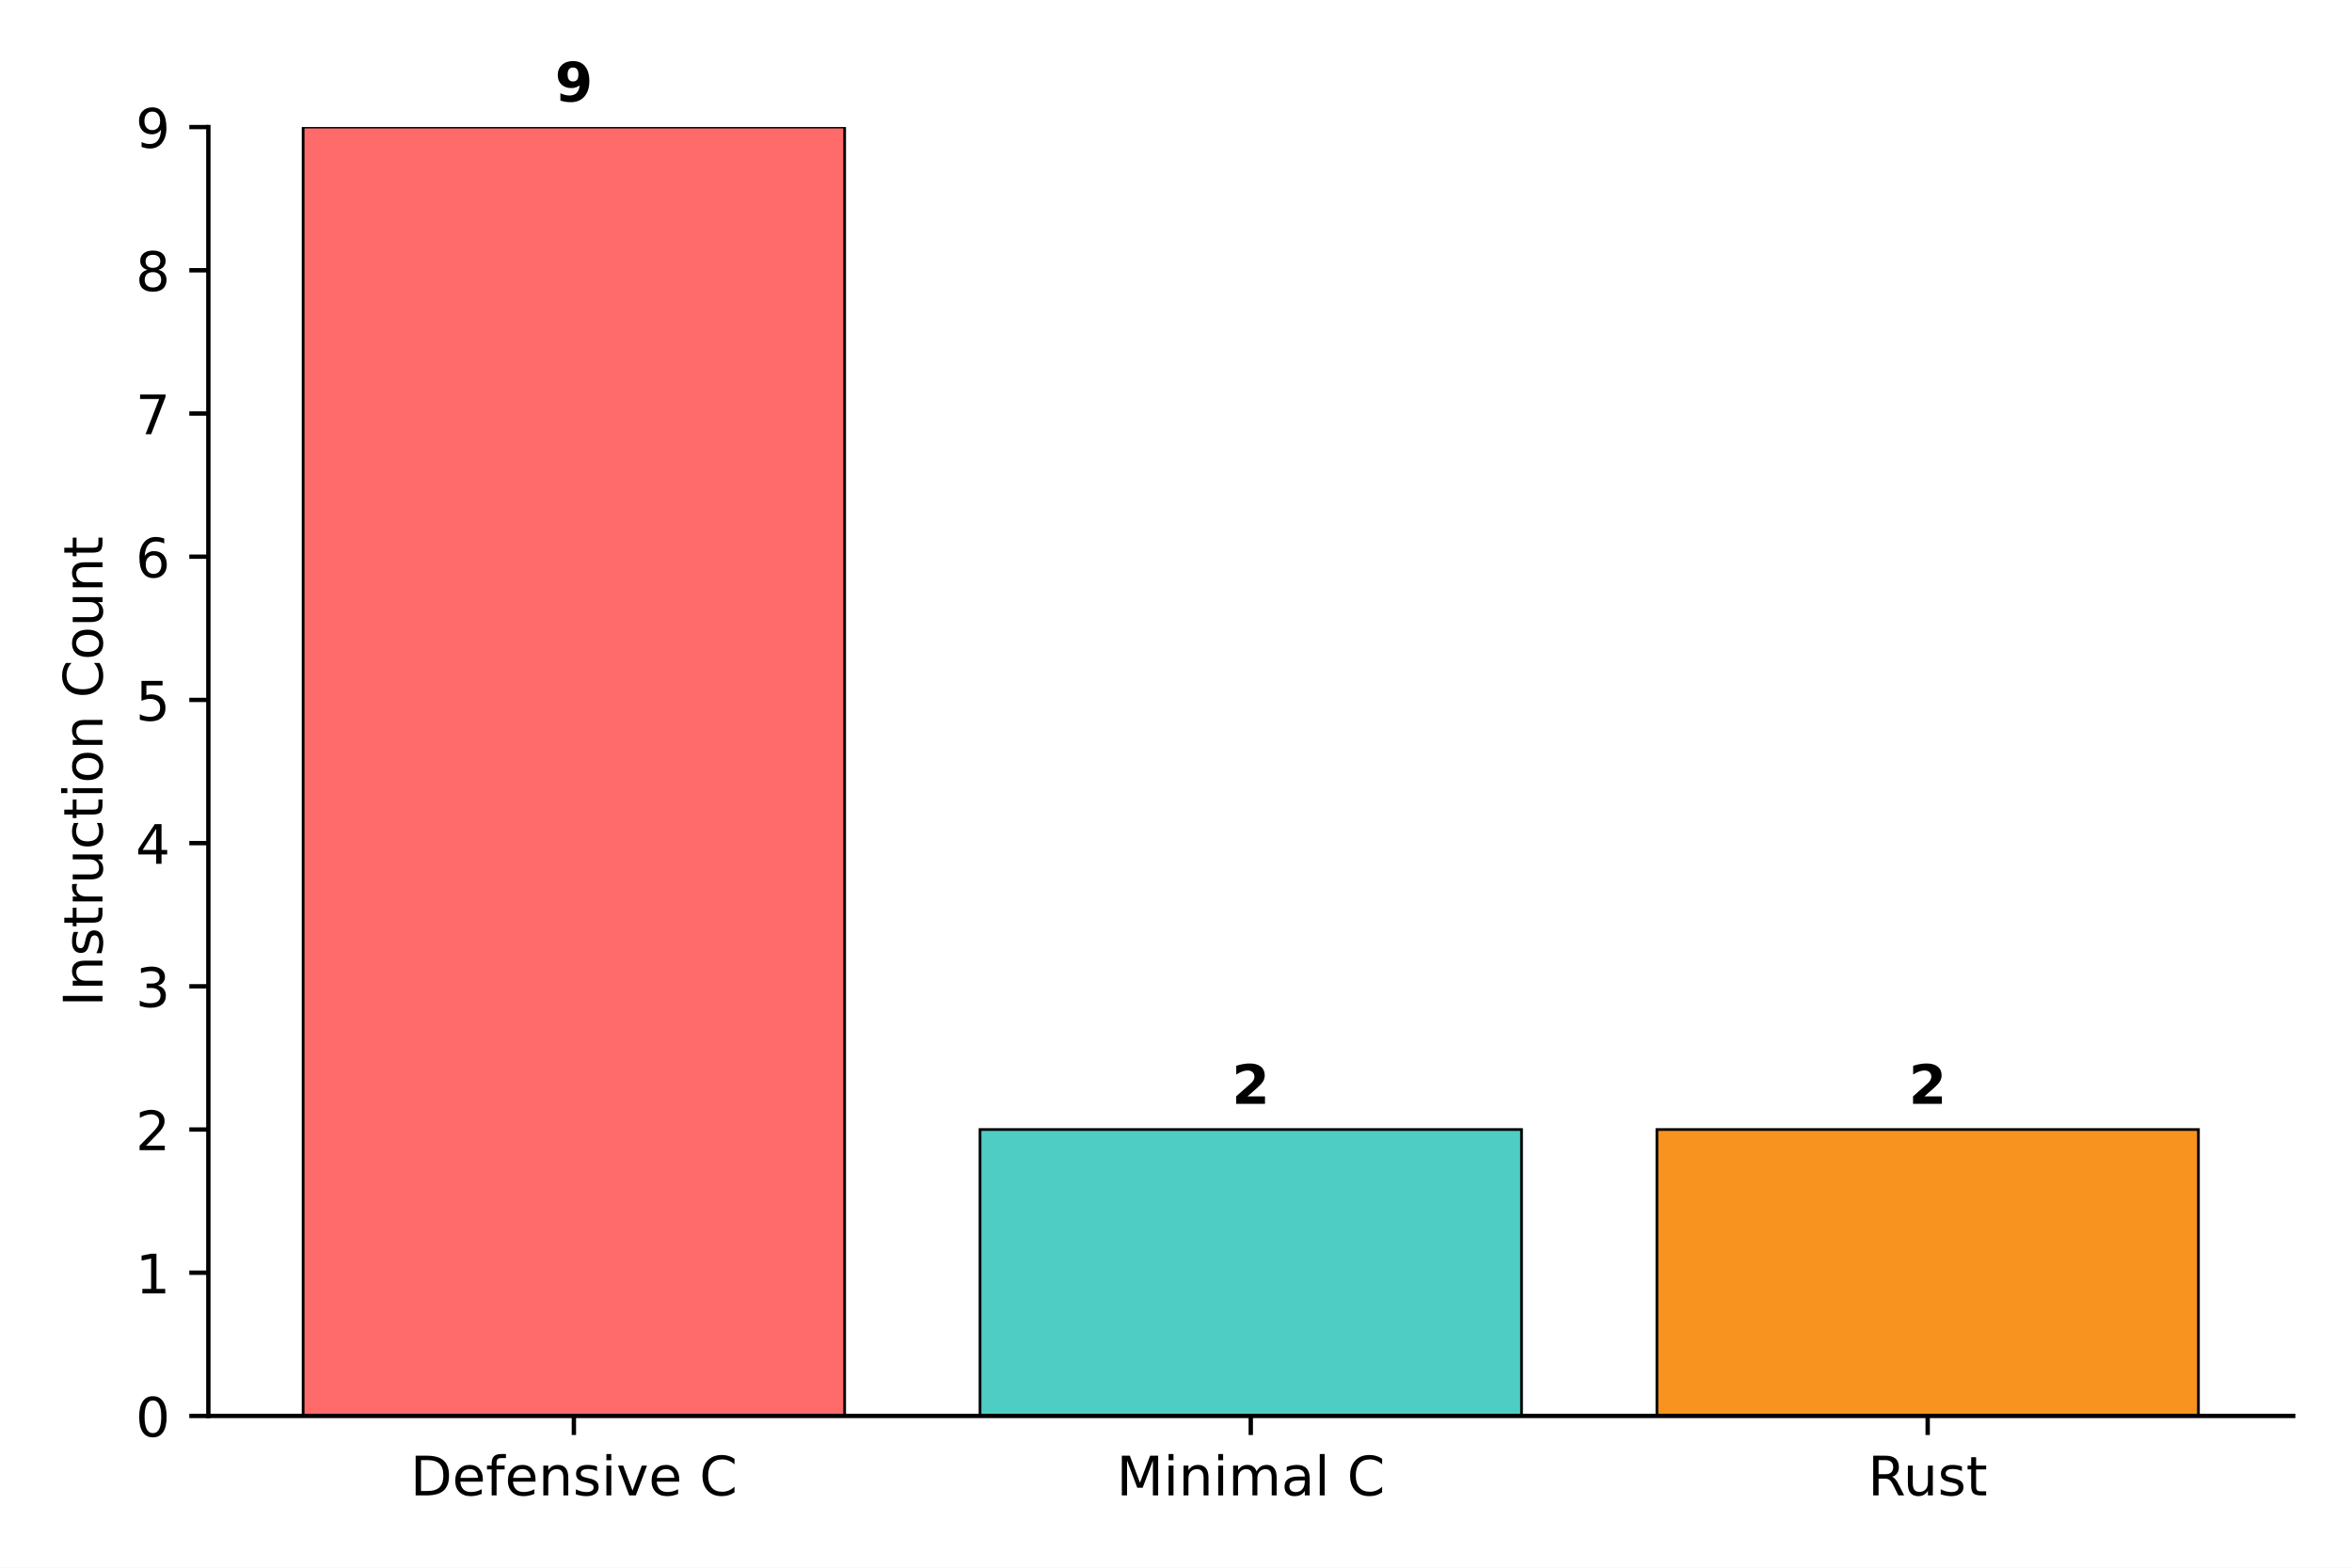
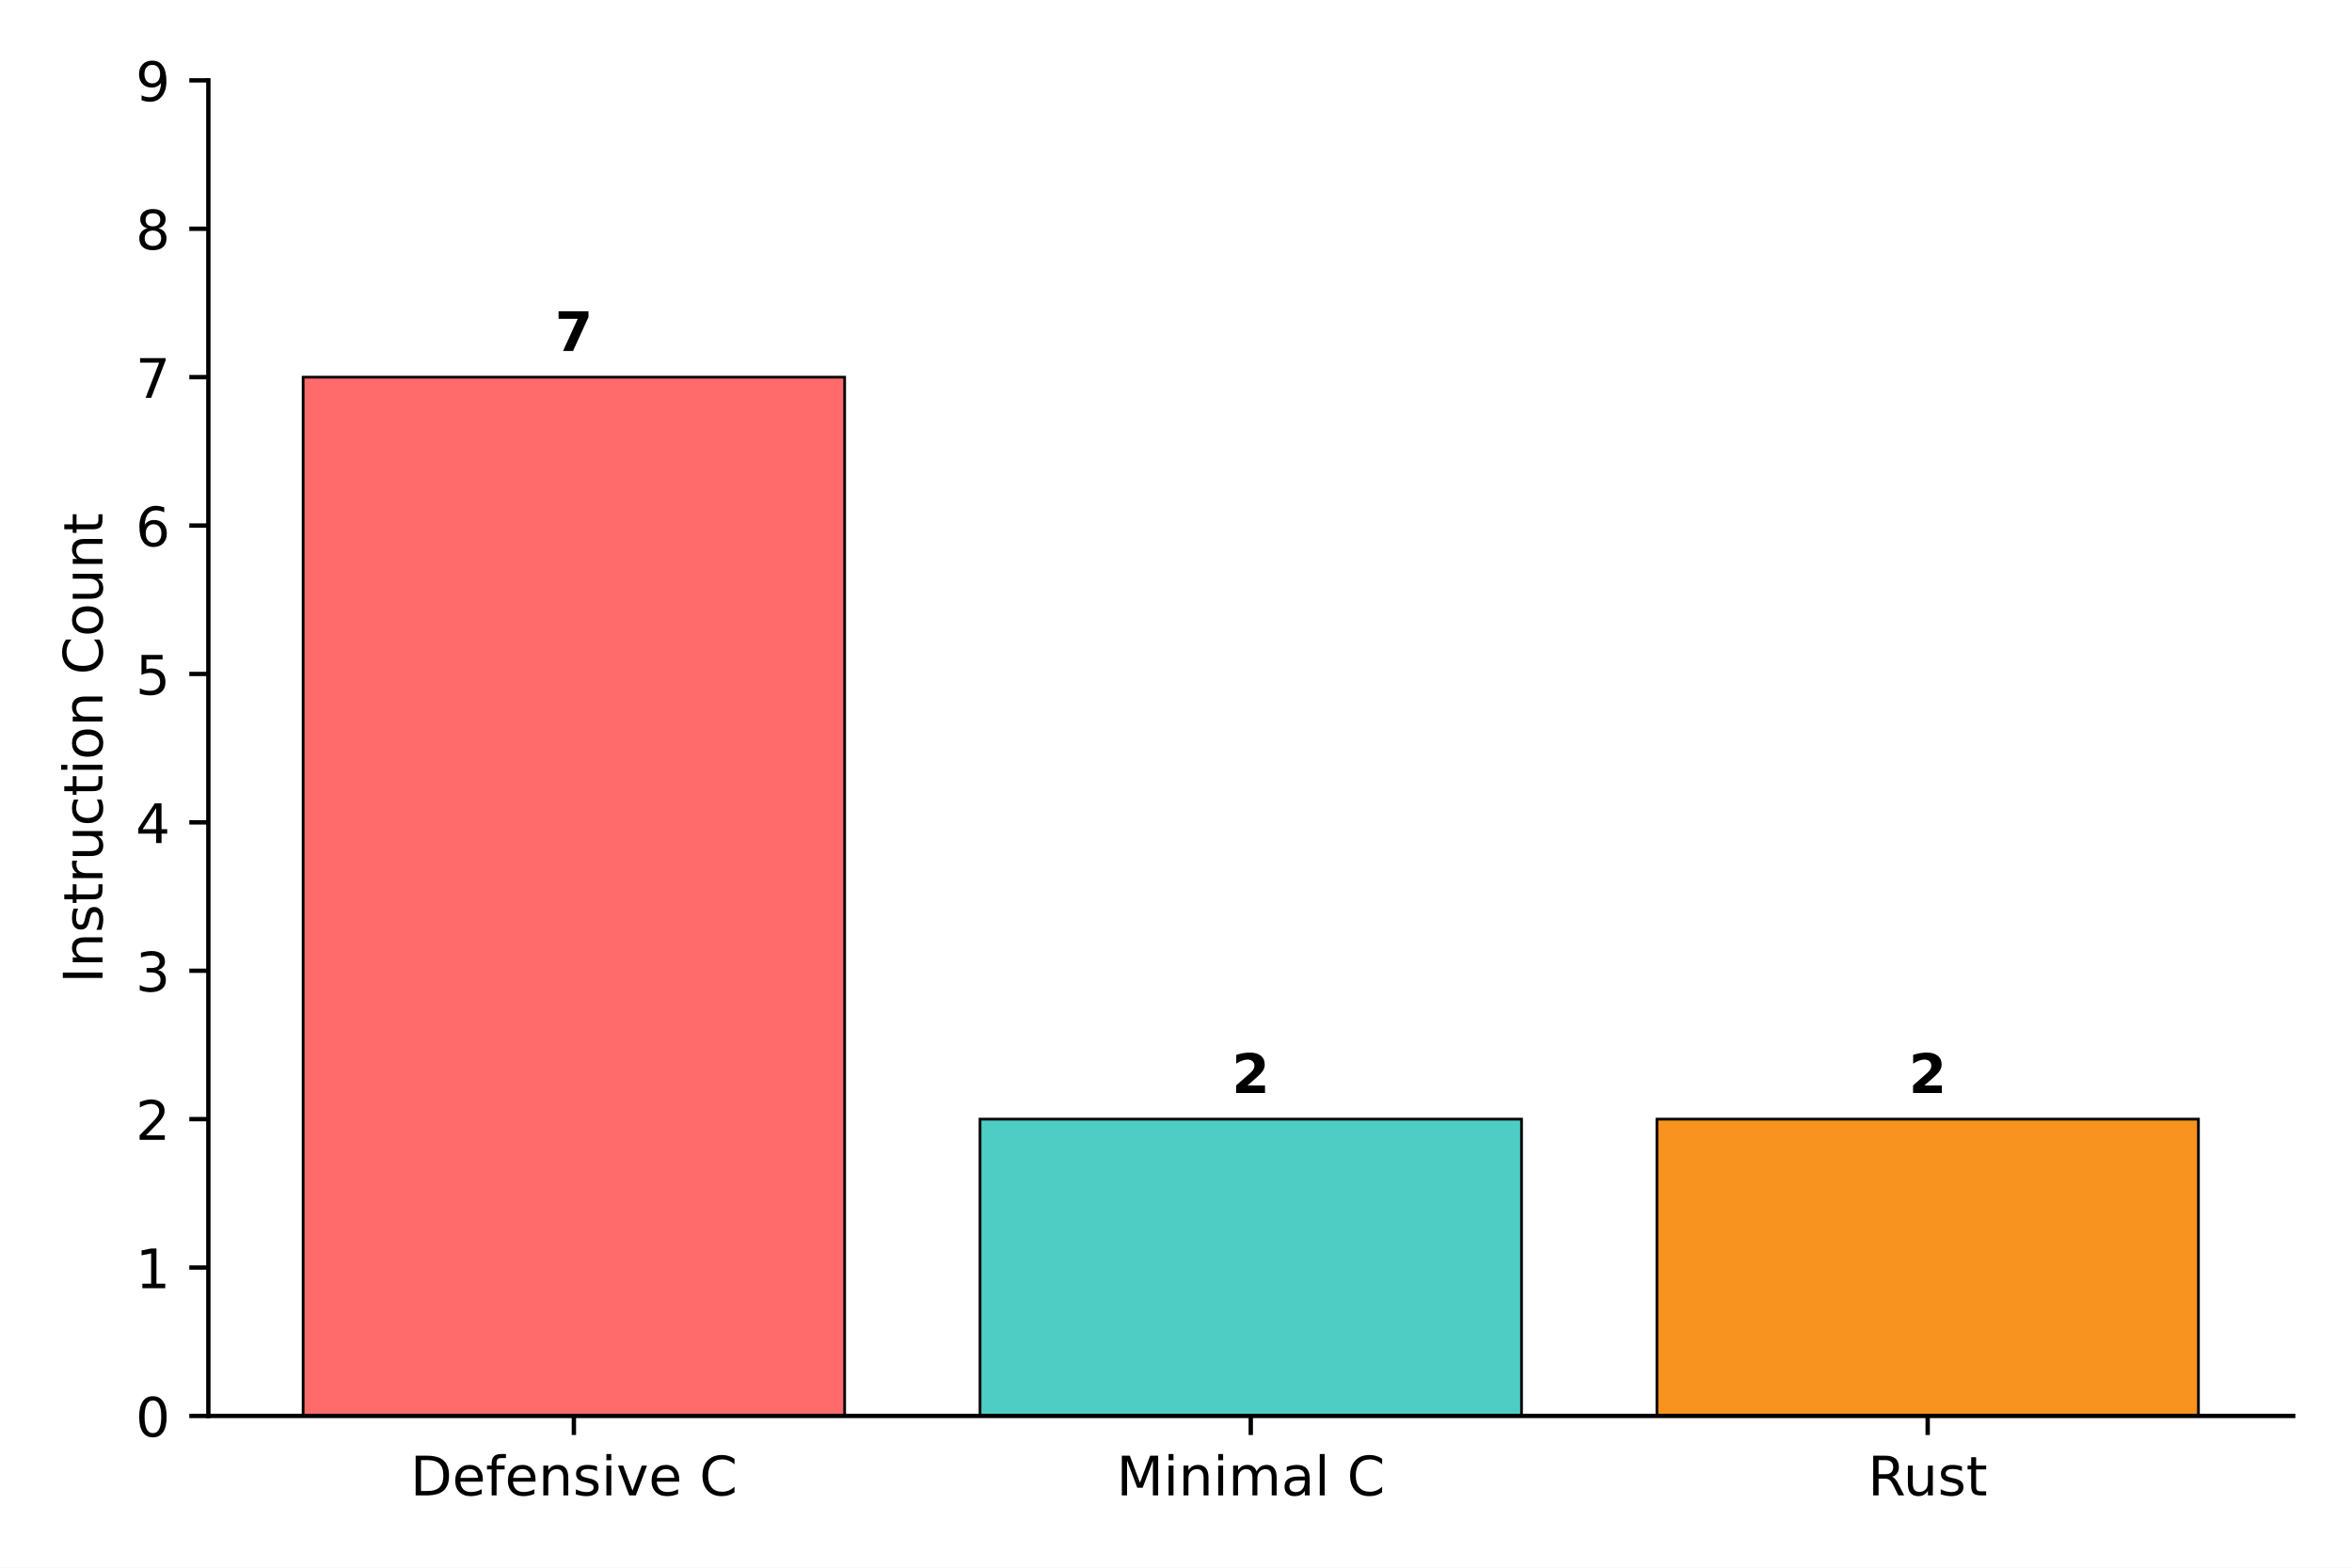
<svg xmlns="http://www.w3.org/2000/svg" xmlns:xlink="http://www.w3.org/1999/xlink" width="432pt" height="288pt" viewBox="0 0 432 288" version="1.1">
  <defs>
    <style type="text/css">*{stroke-linejoin: round; stroke-linecap: butt}</style>
  </defs>
  <g id="figure_1">
    <g id="patch_1">
      <path d="M 0 288  L 432 288  L 432 0  L 0 0  z " style="fill: #ffffff" />
    </g>
    <g id="axes_1">
      <g id="patch_2">
-         <path d="M 38.27 260.12  L 421.2 260.12  L 421.2 23.344  L 38.27 23.344  z " style="fill: #ffffff" />
+         <path d="M 38.27 260.12  L 421.2 260.12  L 421.2 14.76  L 38.27 14.76  z " style="fill: #ffffff" />
      </g>
      <g id="patch_3">
-         <path d="M 55.676 260.12  L 155.138 260.12  L 155.138 23.344  L 55.676 23.344  z " clip-path="url(#pa86486b296)" style="fill: #ff6b6b; stroke: #000000; stroke-width: 0.5; stroke-linejoin: miter" />
+         <path d="M 55.676 260.12  L 155.138 260.12  L 155.138 69.284  L 55.676 69.284  z " clip-path="url(#p840d6d845b)" style="fill: #ff6b6b; stroke: #000000; stroke-width: 0.5; stroke-linejoin: miter" />
      </g>
      <g id="patch_4">
-         <path d="M 180.004 260.12  L 279.466 260.12  L 279.466 207.503  L 180.004 207.503  z " clip-path="url(#pa86486b296)" style="fill: #4ecdc4; stroke: #000000; stroke-width: 0.5; stroke-linejoin: miter" />
+         <path d="M 180.004 260.12  L 279.466 260.12  L 279.466 205.596  L 180.004 205.596  z " clip-path="url(#p840d6d845b)" style="fill: #4ecdc4; stroke: #000000; stroke-width: 0.5; stroke-linejoin: miter" />
      </g>
      <g id="patch_5">
-         <path d="M 304.332 260.12  L 403.794 260.12  L 403.794 207.503  L 304.332 207.503  z " clip-path="url(#pa86486b296)" style="fill: #f7931e; stroke: #000000; stroke-width: 0.5; stroke-linejoin: miter" />
+         <path d="M 304.332 260.12  L 403.794 260.12  L 403.794 205.596  L 304.332 205.596  z " clip-path="url(#p840d6d845b)" style="fill: #f7931e; stroke: #000000; stroke-width: 0.5; stroke-linejoin: miter" />
      </g>
      <g id="matplotlib.axis_1">
        <g id="xtick_1">
          <g id="line2d_1">
            <defs>
-               <path id="mcf8dc79cb9" d="M 0 0  L 0 3.5  " style="stroke: #000000; stroke-width: 0.8" />
+               <path id="m03a1fd24ce" d="M 0 0  L 0 3.5  " style="stroke: #000000; stroke-width: 0.8" />
            </defs>
            <g>
-               <use xlink:href="#mcf8dc79cb9" x="105.407" y="260.12" style="stroke: #000000; stroke-width: 0.8" />
+               <use xlink:href="#m03a1fd24ce" x="105.407" y="260.12" style="stroke: #000000; stroke-width: 0.8" />
            </g>
          </g>
          <g id="text_1">
            <g transform="translate(75.36489 274.7184) scale(0.1 -0.1)">
              <defs>
                <path id="DejaVuSans-44" d="M 1259 4147  L 1259 519  L 2022 519  Q 2988 519 3436 956  Q 3884 1394 3884 2338  Q 3884 3275 3436 3711  Q 2988 4147 2022 4147  L 1259 4147  z M 628 4666  L 1925 4666  Q 3281 4666 3915 4102  Q 4550 3538 4550 2338  Q 4550 1131 3912 565  Q 3275 0 1925 0  L 628 0  L 628 4666  z " transform="scale(0.015625)" />
                <path id="DejaVuSans-65" d="M 3597 1894  L 3597 1613  L 953 1613  Q 991 1019 1311 708  Q 1631 397 2203 397  Q 2534 397 2845 478  Q 3156 559 3463 722  L 3463 178  Q 3153 47 2828 -22  Q 2503 -91 2169 -91  Q 1331 -91 842 396  Q 353 884 353 1716  Q 353 2575 817 3079  Q 1281 3584 2069 3584  Q 2775 3584 3186 3129  Q 3597 2675 3597 1894  z M 3022 2063  Q 3016 2534 2758 2815  Q 2500 3097 2075 3097  Q 1594 3097 1305 2825  Q 1016 2553 972 2059  L 3022 2063  z " transform="scale(0.015625)" />
                <path id="DejaVuSans-66" d="M 2375 4863  L 2375 4384  L 1825 4384  Q 1516 4384 1395 4259  Q 1275 4134 1275 3809  L 1275 3500  L 2222 3500  L 2222 3053  L 1275 3053  L 1275 0  L 697 0  L 697 3053  L 147 3053  L 147 3500  L 697 3500  L 697 3744  Q 697 4328 969 4595  Q 1241 4863 1831 4863  L 2375 4863  z " transform="scale(0.015625)" />
                <path id="DejaVuSans-6e" d="M 3513 2113  L 3513 0  L 2938 0  L 2938 2094  Q 2938 2591 2744 2837  Q 2550 3084 2163 3084  Q 1697 3084 1428 2787  Q 1159 2491 1159 1978  L 1159 0  L 581 0  L 581 3500  L 1159 3500  L 1159 2956  Q 1366 3272 1645 3428  Q 1925 3584 2291 3584  Q 2894 3584 3203 3211  Q 3513 2838 3513 2113  z " transform="scale(0.015625)" />
                <path id="DejaVuSans-73" d="M 2834 3397  L 2834 2853  Q 2591 2978 2328 3040  Q 2066 3103 1784 3103  Q 1356 3103 1142 2972  Q 928 2841 928 2578  Q 928 2378 1081 2264  Q 1234 2150 1697 2047  L 1894 2003  Q 2506 1872 2764 1633  Q 3022 1394 3022 966  Q 3022 478 2636 193  Q 2250 -91 1575 -91  Q 1294 -91 989 -36  Q 684 19 347 128  L 347 722  Q 666 556 975 473  Q 1284 391 1588 391  Q 1994 391 2212 530  Q 2431 669 2431 922  Q 2431 1156 2273 1281  Q 2116 1406 1581 1522  L 1381 1569  Q 847 1681 609 1914  Q 372 2147 372 2553  Q 372 3047 722 3315  Q 1072 3584 1716 3584  Q 2034 3584 2315 3537  Q 2597 3491 2834 3397  z " transform="scale(0.015625)" />
                <path id="DejaVuSans-69" d="M 603 3500  L 1178 3500  L 1178 0  L 603 0  L 603 3500  z M 603 4863  L 1178 4863  L 1178 4134  L 603 4134  L 603 4863  z " transform="scale(0.015625)" />
                <path id="DejaVuSans-76" d="M 191 3500  L 800 3500  L 1894 563  L 2988 3500  L 3597 3500  L 2284 0  L 1503 0  L 191 3500  z " transform="scale(0.015625)" />
                <path id="DejaVuSans-20" transform="scale(0.015625)" />
                <path id="DejaVuSans-43" d="M 4122 4306  L 4122 3641  Q 3803 3938 3442 4084  Q 3081 4231 2675 4231  Q 1875 4231 1450 3742  Q 1025 3253 1025 2328  Q 1025 1406 1450 917  Q 1875 428 2675 428  Q 3081 428 3442 575  Q 3803 722 4122 1019  L 4122 359  Q 3791 134 3420 21  Q 3050 -91 2638 -91  Q 1578 -91 968 557  Q 359 1206 359 2328  Q 359 3453 968 4101  Q 1578 4750 2638 4750  Q 3056 4750 3426 4639  Q 3797 4528 4122 4306  z " transform="scale(0.015625)" />
              </defs>
              <use xlink:href="#DejaVuSans-44" />
              <use xlink:href="#DejaVuSans-65" transform="translate(77.00195 0)" />
              <use xlink:href="#DejaVuSans-66" transform="translate(138.5254 0)" />
              <use xlink:href="#DejaVuSans-65" transform="translate(173.7305 0)" />
              <use xlink:href="#DejaVuSans-6e" transform="translate(235.2539 0)" />
              <use xlink:href="#DejaVuSans-73" transform="translate(298.6328 0)" />
              <use xlink:href="#DejaVuSans-69" transform="translate(350.7324 0)" />
              <use xlink:href="#DejaVuSans-76" transform="translate(378.5156 0)" />
              <use xlink:href="#DejaVuSans-65" transform="translate(437.6953 0)" />
              <use xlink:href="#DejaVuSans-20" transform="translate(499.2188 0)" />
              <use xlink:href="#DejaVuSans-43" transform="translate(531.0059 0)" />
            </g>
          </g>
        </g>
        <g id="xtick_2">
          <g id="line2d_2">
            <g>
-               <use xlink:href="#mcf8dc79cb9" x="229.735" y="260.12" style="stroke: #000000; stroke-width: 0.8" />
+               <use xlink:href="#m03a1fd24ce" x="229.735" y="260.12" style="stroke: #000000; stroke-width: 0.8" />
            </g>
          </g>
          <g id="text_2">
            <g transform="translate(205.0702 274.7184) scale(0.1 -0.1)">
              <defs>
                <path id="DejaVuSans-4d" d="M 628 4666  L 1569 4666  L 2759 1491  L 3956 4666  L 4897 4666  L 4897 0  L 4281 0  L 4281 4097  L 3078 897  L 2444 897  L 1241 4097  L 1241 0  L 628 0  L 628 4666  z " transform="scale(0.015625)" />
                <path id="DejaVuSans-6d" d="M 3328 2828  Q 3544 3216 3844 3400  Q 4144 3584 4550 3584  Q 5097 3584 5394 3201  Q 5691 2819 5691 2113  L 5691 0  L 5113 0  L 5113 2094  Q 5113 2597 4934 2840  Q 4756 3084 4391 3084  Q 3944 3084 3684 2787  Q 3425 2491 3425 1978  L 3425 0  L 2847 0  L 2847 2094  Q 2847 2600 2669 2842  Q 2491 3084 2119 3084  Q 1678 3084 1418 2786  Q 1159 2488 1159 1978  L 1159 0  L 581 0  L 581 3500  L 1159 3500  L 1159 2956  Q 1356 3278 1631 3431  Q 1906 3584 2284 3584  Q 2666 3584 2933 3390  Q 3200 3197 3328 2828  z " transform="scale(0.015625)" />
                <path id="DejaVuSans-61" d="M 2194 1759  Q 1497 1759 1228 1600  Q 959 1441 959 1056  Q 959 750 1161 570  Q 1363 391 1709 391  Q 2188 391 2477 730  Q 2766 1069 2766 1631  L 2766 1759  L 2194 1759  z M 3341 1997  L 3341 0  L 2766 0  L 2766 531  Q 2569 213 2275 61  Q 1981 -91 1556 -91  Q 1019 -91 701 211  Q 384 513 384 1019  Q 384 1609 779 1909  Q 1175 2209 1959 2209  L 2766 2209  L 2766 2266  Q 2766 2663 2505 2880  Q 2244 3097 1772 3097  Q 1472 3097 1187 3025  Q 903 2953 641 2809  L 641 3341  Q 956 3463 1253 3523  Q 1550 3584 1831 3584  Q 2591 3584 2966 3190  Q 3341 2797 3341 1997  z " transform="scale(0.015625)" />
                <path id="DejaVuSans-6c" d="M 603 4863  L 1178 4863  L 1178 0  L 603 0  L 603 4863  z " transform="scale(0.015625)" />
              </defs>
              <use xlink:href="#DejaVuSans-4d" />
              <use xlink:href="#DejaVuSans-69" transform="translate(86.2793 0)" />
              <use xlink:href="#DejaVuSans-6e" transform="translate(114.0625 0)" />
              <use xlink:href="#DejaVuSans-69" transform="translate(177.4414 0)" />
              <use xlink:href="#DejaVuSans-6d" transform="translate(205.2246 0)" />
              <use xlink:href="#DejaVuSans-61" transform="translate(302.6367 0)" />
              <use xlink:href="#DejaVuSans-6c" transform="translate(363.916 0)" />
              <use xlink:href="#DejaVuSans-20" transform="translate(391.6992 0)" />
              <use xlink:href="#DejaVuSans-43" transform="translate(423.4863 0)" />
            </g>
          </g>
        </g>
        <g id="xtick_3">
          <g id="line2d_3">
            <g>
-               <use xlink:href="#mcf8dc79cb9" x="354.063" y="260.12" style="stroke: #000000; stroke-width: 0.8" />
+               <use xlink:href="#m03a1fd24ce" x="354.063" y="260.12" style="stroke: #000000; stroke-width: 0.8" />
            </g>
          </g>
          <g id="text_3">
            <g transform="translate(343.0801 274.7184) scale(0.1 -0.1)">
              <defs>
                <path id="DejaVuSans-52" d="M 2841 2188  Q 3044 2119 3236 1894  Q 3428 1669 3622 1275  L 4263 0  L 3584 0  L 2988 1197  Q 2756 1666 2539 1819  Q 2322 1972 1947 1972  L 1259 1972  L 1259 0  L 628 0  L 628 4666  L 2053 4666  Q 2853 4666 3247 4331  Q 3641 3997 3641 3322  Q 3641 2881 3436 2590  Q 3231 2300 2841 2188  z M 1259 4147  L 1259 2491  L 2053 2491  Q 2509 2491 2742 2702  Q 2975 2913 2975 3322  Q 2975 3731 2742 3939  Q 2509 4147 2053 4147  L 1259 4147  z " transform="scale(0.015625)" />
                <path id="DejaVuSans-75" d="M 544 1381  L 544 3500  L 1119 3500  L 1119 1403  Q 1119 906 1312 657  Q 1506 409 1894 409  Q 2359 409 2629 706  Q 2900 1003 2900 1516  L 2900 3500  L 3475 3500  L 3475 0  L 2900 0  L 2900 538  Q 2691 219 2414 64  Q 2138 -91 1772 -91  Q 1169 -91 856 284  Q 544 659 544 1381  z M 1991 3584  L 1991 3584  z " transform="scale(0.015625)" />
                <path id="DejaVuSans-74" d="M 1172 4494  L 1172 3500  L 2356 3500  L 2356 3053  L 1172 3053  L 1172 1153  Q 1172 725 1289 603  Q 1406 481 1766 481  L 2356 481  L 2356 0  L 1766 0  Q 1100 0 847 248  Q 594 497 594 1153  L 594 3053  L 172 3053  L 172 3500  L 594 3500  L 594 4494  L 1172 4494  z " transform="scale(0.015625)" />
              </defs>
              <use xlink:href="#DejaVuSans-52" />
              <use xlink:href="#DejaVuSans-75" transform="translate(64.98242 0)" />
              <use xlink:href="#DejaVuSans-73" transform="translate(128.3613 0)" />
              <use xlink:href="#DejaVuSans-74" transform="translate(180.4609 0)" />
            </g>
          </g>
        </g>
      </g>
      <g id="matplotlib.axis_2">
        <g id="ytick_1">
          <g id="line2d_4">
            <defs>
-               <path id="m3a97471a94" d="M 0 0  L -3.5 0  " style="stroke: #000000; stroke-width: 0.8" />
+               <path id="m5f11d1700b" d="M 0 0  L -3.5 0  " style="stroke: #000000; stroke-width: 0.8" />
            </defs>
            <g>
-               <use xlink:href="#m3a97471a94" x="38.27" y="260.12" style="stroke: #000000; stroke-width: 0.8" />
+               <use xlink:href="#m5f11d1700b" x="38.27" y="260.12" style="stroke: #000000; stroke-width: 0.8" />
            </g>
          </g>
          <g id="text_4">
            <g transform="translate(24.9075 263.9192) scale(0.1 -0.1)">
              <defs>
                <path id="DejaVuSans-30" d="M 2034 4250  Q 1547 4250 1301 3770  Q 1056 3291 1056 2328  Q 1056 1369 1301 889  Q 1547 409 2034 409  Q 2525 409 2770 889  Q 3016 1369 3016 2328  Q 3016 3291 2770 3770  Q 2525 4250 2034 4250  z M 2034 4750  Q 2819 4750 3233 4129  Q 3647 3509 3647 2328  Q 3647 1150 3233 529  Q 2819 -91 2034 -91  Q 1250 -91 836 529  Q 422 1150 422 2328  Q 422 3509 836 4129  Q 1250 4750 2034 4750  z " transform="scale(0.015625)" />
              </defs>
              <use xlink:href="#DejaVuSans-30" />
            </g>
          </g>
        </g>
        <g id="ytick_2">
          <g id="line2d_5">
            <g>
-               <use xlink:href="#m3a97471a94" x="38.27" y="233.812" style="stroke: #000000; stroke-width: 0.8" />
+               <use xlink:href="#m5f11d1700b" x="38.27" y="232.858" style="stroke: #000000; stroke-width: 0.8" />
            </g>
          </g>
          <g id="text_5">
-             <g transform="translate(24.9075 237.6108) scale(0.1 -0.1)">
+             <g transform="translate(24.9075 236.657) scale(0.1 -0.1)">
              <defs>
                <path id="DejaVuSans-31" d="M 794 531  L 1825 531  L 1825 4091  L 703 3866  L 703 4441  L 1819 4666  L 2450 4666  L 2450 531  L 3481 531  L 3481 0  L 794 0  L 794 531  z " transform="scale(0.015625)" />
              </defs>
              <use xlink:href="#DejaVuSans-31" />
            </g>
          </g>
        </g>
        <g id="ytick_3">
          <g id="line2d_6">
            <g>
-               <use xlink:href="#m3a97471a94" x="38.27" y="207.503" style="stroke: #000000; stroke-width: 0.8" />
+               <use xlink:href="#m5f11d1700b" x="38.27" y="205.596" style="stroke: #000000; stroke-width: 0.8" />
            </g>
          </g>
          <g id="text_6">
-             <g transform="translate(24.9075 211.3023) scale(0.1 -0.1)">
+             <g transform="translate(24.9075 209.3948) scale(0.1 -0.1)">
              <defs>
                <path id="DejaVuSans-32" d="M 1228 531  L 3431 531  L 3431 0  L 469 0  L 469 531  Q 828 903 1448 1529  Q 2069 2156 2228 2338  Q 2531 2678 2651 2914  Q 2772 3150 2772 3378  Q 2772 3750 2511 3984  Q 2250 4219 1831 4219  Q 1534 4219 1204 4116  Q 875 4013 500 3803  L 500 4441  Q 881 4594 1212 4672  Q 1544 4750 1819 4750  Q 2544 4750 2975 4387  Q 3406 4025 3406 3419  Q 3406 3131 3298 2873  Q 3191 2616 2906 2266  Q 2828 2175 2409 1742  Q 1991 1309 1228 531  z " transform="scale(0.015625)" />
              </defs>
              <use xlink:href="#DejaVuSans-32" />
            </g>
          </g>
        </g>
        <g id="ytick_4">
          <g id="line2d_7">
            <g>
-               <use xlink:href="#m3a97471a94" x="38.27" y="181.195" style="stroke: #000000; stroke-width: 0.8" />
+               <use xlink:href="#m5f11d1700b" x="38.27" y="178.333" style="stroke: #000000; stroke-width: 0.8" />
            </g>
          </g>
          <g id="text_7">
-             <g transform="translate(24.9075 184.9939) scale(0.1 -0.1)">
+             <g transform="translate(24.9075 182.1326) scale(0.1 -0.1)">
              <defs>
                <path id="DejaVuSans-33" d="M 2597 2516  Q 3050 2419 3304 2112  Q 3559 1806 3559 1356  Q 3559 666 3084 287  Q 2609 -91 1734 -91  Q 1441 -91 1130 -33  Q 819 25 488 141  L 488 750  Q 750 597 1062 519  Q 1375 441 1716 441  Q 2309 441 2620 675  Q 2931 909 2931 1356  Q 2931 1769 2642 2001  Q 2353 2234 1838 2234  L 1294 2234  L 1294 2753  L 1863 2753  Q 2328 2753 2575 2939  Q 2822 3125 2822 3475  Q 2822 3834 2567 4026  Q 2313 4219 1838 4219  Q 1578 4219 1281 4162  Q 984 4106 628 3988  L 628 4550  Q 988 4650 1302 4700  Q 1616 4750 1894 4750  Q 2613 4750 3031 4423  Q 3450 4097 3450 3541  Q 3450 3153 3228 2886  Q 3006 2619 2597 2516  z " transform="scale(0.015625)" />
              </defs>
              <use xlink:href="#DejaVuSans-33" />
            </g>
          </g>
        </g>
        <g id="ytick_5">
          <g id="line2d_8">
            <g>
-               <use xlink:href="#m3a97471a94" x="38.27" y="154.886" style="stroke: #000000; stroke-width: 0.8" />
+               <use xlink:href="#m5f11d1700b" x="38.27" y="151.071" style="stroke: #000000; stroke-width: 0.8" />
            </g>
          </g>
          <g id="text_8">
-             <g transform="translate(24.9075 158.6854) scale(0.1 -0.1)">
+             <g transform="translate(24.9075 154.8703) scale(0.1 -0.1)">
              <defs>
                <path id="DejaVuSans-34" d="M 2419 4116  L 825 1625  L 2419 1625  L 2419 4116  z M 2253 4666  L 3047 4666  L 3047 1625  L 3713 1625  L 3713 1100  L 3047 1100  L 3047 0  L 2419 0  L 2419 1100  L 313 1100  L 313 1709  L 2253 4666  z " transform="scale(0.015625)" />
              </defs>
              <use xlink:href="#DejaVuSans-34" />
            </g>
          </g>
        </g>
        <g id="ytick_6">
          <g id="line2d_9">
            <g>
-               <use xlink:href="#m3a97471a94" x="38.27" y="128.578" style="stroke: #000000; stroke-width: 0.8" />
+               <use xlink:href="#m5f11d1700b" x="38.27" y="123.809" style="stroke: #000000; stroke-width: 0.8" />
            </g>
          </g>
          <g id="text_9">
-             <g transform="translate(24.9075 132.377) scale(0.1 -0.1)">
+             <g transform="translate(24.9075 127.6081) scale(0.1 -0.1)">
              <defs>
                <path id="DejaVuSans-35" d="M 691 4666  L 3169 4666  L 3169 4134  L 1269 4134  L 1269 2991  Q 1406 3038 1543 3061  Q 1681 3084 1819 3084  Q 2600 3084 3056 2656  Q 3513 2228 3513 1497  Q 3513 744 3044 326  Q 2575 -91 1722 -91  Q 1428 -91 1123 -41  Q 819 9 494 109  L 494 744  Q 775 591 1075 516  Q 1375 441 1709 441  Q 2250 441 2565 725  Q 2881 1009 2881 1497  Q 2881 1984 2565 2268  Q 2250 2553 1709 2553  Q 1456 2553 1204 2497  Q 953 2441 691 2322  L 691 4666  z " transform="scale(0.015625)" />
              </defs>
              <use xlink:href="#DejaVuSans-35" />
            </g>
          </g>
        </g>
        <g id="ytick_7">
          <g id="line2d_10">
            <g>
-               <use xlink:href="#m3a97471a94" x="38.27" y="102.269" style="stroke: #000000; stroke-width: 0.8" />
+               <use xlink:href="#m5f11d1700b" x="38.27" y="96.547" style="stroke: #000000; stroke-width: 0.8" />
            </g>
          </g>
          <g id="text_10">
-             <g transform="translate(24.9075 106.0686) scale(0.1 -0.1)">
+             <g transform="translate(24.9075 100.3459) scale(0.1 -0.1)">
              <defs>
                <path id="DejaVuSans-36" d="M 2113 2584  Q 1688 2584 1439 2293  Q 1191 2003 1191 1497  Q 1191 994 1439 701  Q 1688 409 2113 409  Q 2538 409 2786 701  Q 3034 994 3034 1497  Q 3034 2003 2786 2293  Q 2538 2584 2113 2584  z M 3366 4563  L 3366 3988  Q 3128 4100 2886 4159  Q 2644 4219 2406 4219  Q 1781 4219 1451 3797  Q 1122 3375 1075 2522  Q 1259 2794 1537 2939  Q 1816 3084 2150 3084  Q 2853 3084 3261 2657  Q 3669 2231 3669 1497  Q 3669 778 3244 343  Q 2819 -91 2113 -91  Q 1303 -91 875 529  Q 447 1150 447 2328  Q 447 3434 972 4092  Q 1497 4750 2381 4750  Q 2619 4750 2861 4703  Q 3103 4656 3366 4563  z " transform="scale(0.015625)" />
              </defs>
              <use xlink:href="#DejaVuSans-36" />
            </g>
          </g>
        </g>
        <g id="ytick_8">
          <g id="line2d_11">
            <g>
-               <use xlink:href="#m3a97471a94" x="38.27" y="75.961" style="stroke: #000000; stroke-width: 0.8" />
+               <use xlink:href="#m5f11d1700b" x="38.27" y="69.284" style="stroke: #000000; stroke-width: 0.8" />
            </g>
          </g>
          <g id="text_11">
-             <g transform="translate(24.9075 79.76011) scale(0.1 -0.1)">
+             <g transform="translate(24.9075 73.08366) scale(0.1 -0.1)">
              <defs>
                <path id="DejaVuSans-37" d="M 525 4666  L 3525 4666  L 3525 4397  L 1831 0  L 1172 0  L 2766 4134  L 525 4134  L 525 4666  z " transform="scale(0.015625)" />
              </defs>
              <use xlink:href="#DejaVuSans-37" />
            </g>
          </g>
        </g>
        <g id="ytick_9">
          <g id="line2d_12">
            <g>
-               <use xlink:href="#m3a97471a94" x="38.27" y="49.652" style="stroke: #000000; stroke-width: 0.8" />
+               <use xlink:href="#m5f11d1700b" x="38.27" y="42.022" style="stroke: #000000; stroke-width: 0.8" />
            </g>
          </g>
          <g id="text_12">
-             <g transform="translate(24.9075 53.45166) scale(0.1 -0.1)">
+             <g transform="translate(24.9075 45.82144) scale(0.1 -0.1)">
              <defs>
                <path id="DejaVuSans-38" d="M 2034 2216  Q 1584 2216 1326 1975  Q 1069 1734 1069 1313  Q 1069 891 1326 650  Q 1584 409 2034 409  Q 2484 409 2743 651  Q 3003 894 3003 1313  Q 3003 1734 2745 1975  Q 2488 2216 2034 2216  z M 1403 2484  Q 997 2584 770 2862  Q 544 3141 544 3541  Q 544 4100 942 4425  Q 1341 4750 2034 4750  Q 2731 4750 3128 4425  Q 3525 4100 3525 3541  Q 3525 3141 3298 2862  Q 3072 2584 2669 2484  Q 3125 2378 3379 2068  Q 3634 1759 3634 1313  Q 3634 634 3220 271  Q 2806 -91 2034 -91  Q 1263 -91 848 271  Q 434 634 434 1313  Q 434 1759 690 2068  Q 947 2378 1403 2484  z M 1172 3481  Q 1172 3119 1398 2916  Q 1625 2713 2034 2713  Q 2441 2713 2670 2916  Q 2900 3119 2900 3481  Q 2900 3844 2670 4047  Q 2441 4250 2034 4250  Q 1625 4250 1398 4047  Q 1172 3844 1172 3481  z " transform="scale(0.015625)" />
              </defs>
              <use xlink:href="#DejaVuSans-38" />
            </g>
          </g>
        </g>
        <g id="ytick_10">
          <g id="line2d_13">
            <g>
-               <use xlink:href="#m3a97471a94" x="38.27" y="23.344" style="stroke: #000000; stroke-width: 0.8" />
+               <use xlink:href="#m5f11d1700b" x="38.27" y="14.76" style="stroke: #000000; stroke-width: 0.8" />
            </g>
          </g>
          <g id="text_13">
-             <g transform="translate(24.9075 27.14322) scale(0.1 -0.1)">
+             <g transform="translate(24.9075 18.55922) scale(0.1 -0.1)">
              <defs>
                <path id="DejaVuSans-39" d="M 703 97  L 703 672  Q 941 559 1184 500  Q 1428 441 1663 441  Q 2288 441 2617 861  Q 2947 1281 2994 2138  Q 2813 1869 2534 1725  Q 2256 1581 1919 1581  Q 1219 1581 811 2004  Q 403 2428 403 3163  Q 403 3881 828 4315  Q 1253 4750 1959 4750  Q 2769 4750 3195 4129  Q 3622 3509 3622 2328  Q 3622 1225 3098 567  Q 2575 -91 1691 -91  Q 1453 -91 1209 -44  Q 966 3 703 97  z M 1959 2075  Q 2384 2075 2632 2365  Q 2881 2656 2881 3163  Q 2881 3666 2632 3958  Q 2384 4250 1959 4250  Q 1534 4250 1286 3958  Q 1038 3666 1038 3163  Q 1038 2656 1286 2365  Q 1534 2075 1959 2075  z " transform="scale(0.015625)" />
              </defs>
              <use xlink:href="#DejaVuSans-39" />
            </g>
          </g>
        </g>
        <g id="text_14">
-           <g transform="translate(18.82781 184.9289) rotate(-90) scale(0.1 -0.1)">
+           <g transform="translate(18.82781 180.6369) rotate(-90) scale(0.1 -0.1)">
            <defs>
              <path id="DejaVuSans-49" d="M 628 4666  L 1259 4666  L 1259 0  L 628 0  L 628 4666  z " transform="scale(0.015625)" />
              <path id="DejaVuSans-72" d="M 2631 2963  Q 2534 3019 2420 3045  Q 2306 3072 2169 3072  Q 1681 3072 1420 2755  Q 1159 2438 1159 1844  L 1159 0  L 581 0  L 581 3500  L 1159 3500  L 1159 2956  Q 1341 3275 1631 3429  Q 1922 3584 2338 3584  Q 2397 3584 2469 3576  Q 2541 3569 2628 3553  L 2631 2963  z " transform="scale(0.015625)" />
              <path id="DejaVuSans-63" d="M 3122 3366  L 3122 2828  Q 2878 2963 2633 3030  Q 2388 3097 2138 3097  Q 1578 3097 1268 2742  Q 959 2388 959 1747  Q 959 1106 1268 751  Q 1578 397 2138 397  Q 2388 397 2633 464  Q 2878 531 3122 666  L 3122 134  Q 2881 22 2623 -34  Q 2366 -91 2075 -91  Q 1284 -91 818 406  Q 353 903 353 1747  Q 353 2603 823 3093  Q 1294 3584 2113 3584  Q 2378 3584 2631 3529  Q 2884 3475 3122 3366  z " transform="scale(0.015625)" />
              <path id="DejaVuSans-6f" d="M 1959 3097  Q 1497 3097 1228 2736  Q 959 2375 959 1747  Q 959 1119 1226 758  Q 1494 397 1959 397  Q 2419 397 2687 759  Q 2956 1122 2956 1747  Q 2956 2369 2687 2733  Q 2419 3097 1959 3097  z M 1959 3584  Q 2709 3584 3137 3096  Q 3566 2609 3566 1747  Q 3566 888 3137 398  Q 2709 -91 1959 -91  Q 1206 -91 779 398  Q 353 888 353 1747  Q 353 2609 779 3096  Q 1206 3584 1959 3584  z " transform="scale(0.015625)" />
            </defs>
            <use xlink:href="#DejaVuSans-49" />
            <use xlink:href="#DejaVuSans-6e" transform="translate(29.49219 0)" />
            <use xlink:href="#DejaVuSans-73" transform="translate(92.87109 0)" />
            <use xlink:href="#DejaVuSans-74" transform="translate(144.9707 0)" />
            <use xlink:href="#DejaVuSans-72" transform="translate(184.1797 0)" />
            <use xlink:href="#DejaVuSans-75" transform="translate(225.293 0)" />
            <use xlink:href="#DejaVuSans-63" transform="translate(288.6719 0)" />
            <use xlink:href="#DejaVuSans-74" transform="translate(343.6523 0)" />
            <use xlink:href="#DejaVuSans-69" transform="translate(382.8613 0)" />
            <use xlink:href="#DejaVuSans-6f" transform="translate(410.6445 0)" />
            <use xlink:href="#DejaVuSans-6e" transform="translate(471.8262 0)" />
            <use xlink:href="#DejaVuSans-20" transform="translate(535.2051 0)" />
            <use xlink:href="#DejaVuSans-43" transform="translate(566.9922 0)" />
            <use xlink:href="#DejaVuSans-6f" transform="translate(636.8164 0)" />
            <use xlink:href="#DejaVuSans-75" transform="translate(697.998 0)" />
            <use xlink:href="#DejaVuSans-6e" transform="translate(761.377 0)" />
            <use xlink:href="#DejaVuSans-74" transform="translate(824.7559 0)" />
          </g>
        </g>
      </g>
      <g id="patch_6">
-         <path d="M 38.27 260.12  L 38.27 23.344  " style="fill: none; stroke: #000000; stroke-width: 0.8; stroke-linejoin: miter; stroke-linecap: square" />
+         <path d="M 38.27 260.12  L 38.27 14.76  " style="fill: none; stroke: #000000; stroke-width: 0.8; stroke-linejoin: miter; stroke-linecap: square" />
      </g>
      <g id="patch_7">
        <path d="M 38.27 260.12  L 421.2 260.12  " style="fill: none; stroke: #000000; stroke-width: 0.8; stroke-linejoin: miter; stroke-linecap: square" />
      </g>
      <g id="text_15">
-         <g transform="translate(101.9282 18.63347) scale(0.1 -0.1)">
+         <g transform="translate(101.9282 64.47853) scale(0.1 -0.1)">
          <defs>
-             <path id="DejaVuSans-Bold-39" d="M 641 103  L 641 966  Q 928 831 1190 764  Q 1453 697 1709 697  Q 2247 697 2547 995  Q 2847 1294 2900 1881  Q 2688 1725 2447 1647  Q 2206 1569 1925 1569  Q 1209 1569 770 1986  Q 331 2403 331 3084  Q 331 3838 820 4291  Q 1309 4744 2131 4744  Q 3044 4744 3544 4128  Q 4044 3513 4044 2388  Q 4044 1231 3459 570  Q 2875 -91 1856 -91  Q 1528 -91 1228 -42  Q 928 6 641 103  z M 2125 2350  Q 2441 2350 2600 2554  Q 2759 2759 2759 3169  Q 2759 3575 2600 3781  Q 2441 3988 2125 3988  Q 1809 3988 1650 3781  Q 1491 3575 1491 3169  Q 1491 2759 1650 2554  Q 1809 2350 2125 2350  z " transform="scale(0.015625)" />
+             <path id="DejaVuSans-Bold-37" d="M 428 4666  L 3944 4666  L 3944 3988  L 2125 0  L 953 0  L 2675 3781  L 428 3781  L 428 4666  z " transform="scale(0.015625)" />
          </defs>
-           <use xlink:href="#DejaVuSans-Bold-39" />
+           <use xlink:href="#DejaVuSans-Bold-37" />
        </g>
      </g>
      <g id="text_16">
-         <g transform="translate(226.2561 202.7926) scale(0.1 -0.1)">
+         <g transform="translate(226.2561 200.7896) scale(0.1 -0.1)">
          <defs>
            <path id="DejaVuSans-Bold-32" d="M 1844 884  L 3897 884  L 3897 0  L 506 0  L 506 884  L 2209 2388  Q 2438 2594 2547 2791  Q 2656 2988 2656 3200  Q 2656 3528 2436 3728  Q 2216 3928 1850 3928  Q 1569 3928 1234 3808  Q 900 3688 519 3450  L 519 4475  Q 925 4609 1322 4679  Q 1719 4750 2100 4750  Q 2938 4750 3402 4381  Q 3866 4013 3866 3353  Q 3866 2972 3669 2642  Q 3472 2313 2841 1759  L 1844 884  z " transform="scale(0.015625)" />
          </defs>
          <use xlink:href="#DejaVuSans-Bold-32" />
        </g>
      </g>
      <g id="text_17">
-         <g transform="translate(350.584 202.7926) scale(0.1 -0.1)">
+         <g transform="translate(350.584 200.7896) scale(0.1 -0.1)">
          <use xlink:href="#DejaVuSans-Bold-32" />
        </g>
      </g>
    </g>
  </g>
  <defs>
-     <clipPath id="pa86486b296">
-       <rect x="38.27" y="23.344" width="382.93" height="236.776" />
+     <clipPath id="p840d6d845b">
+       <rect x="38.27" y="14.76" width="382.93" height="245.36" />
    </clipPath>
  </defs>
</svg>
